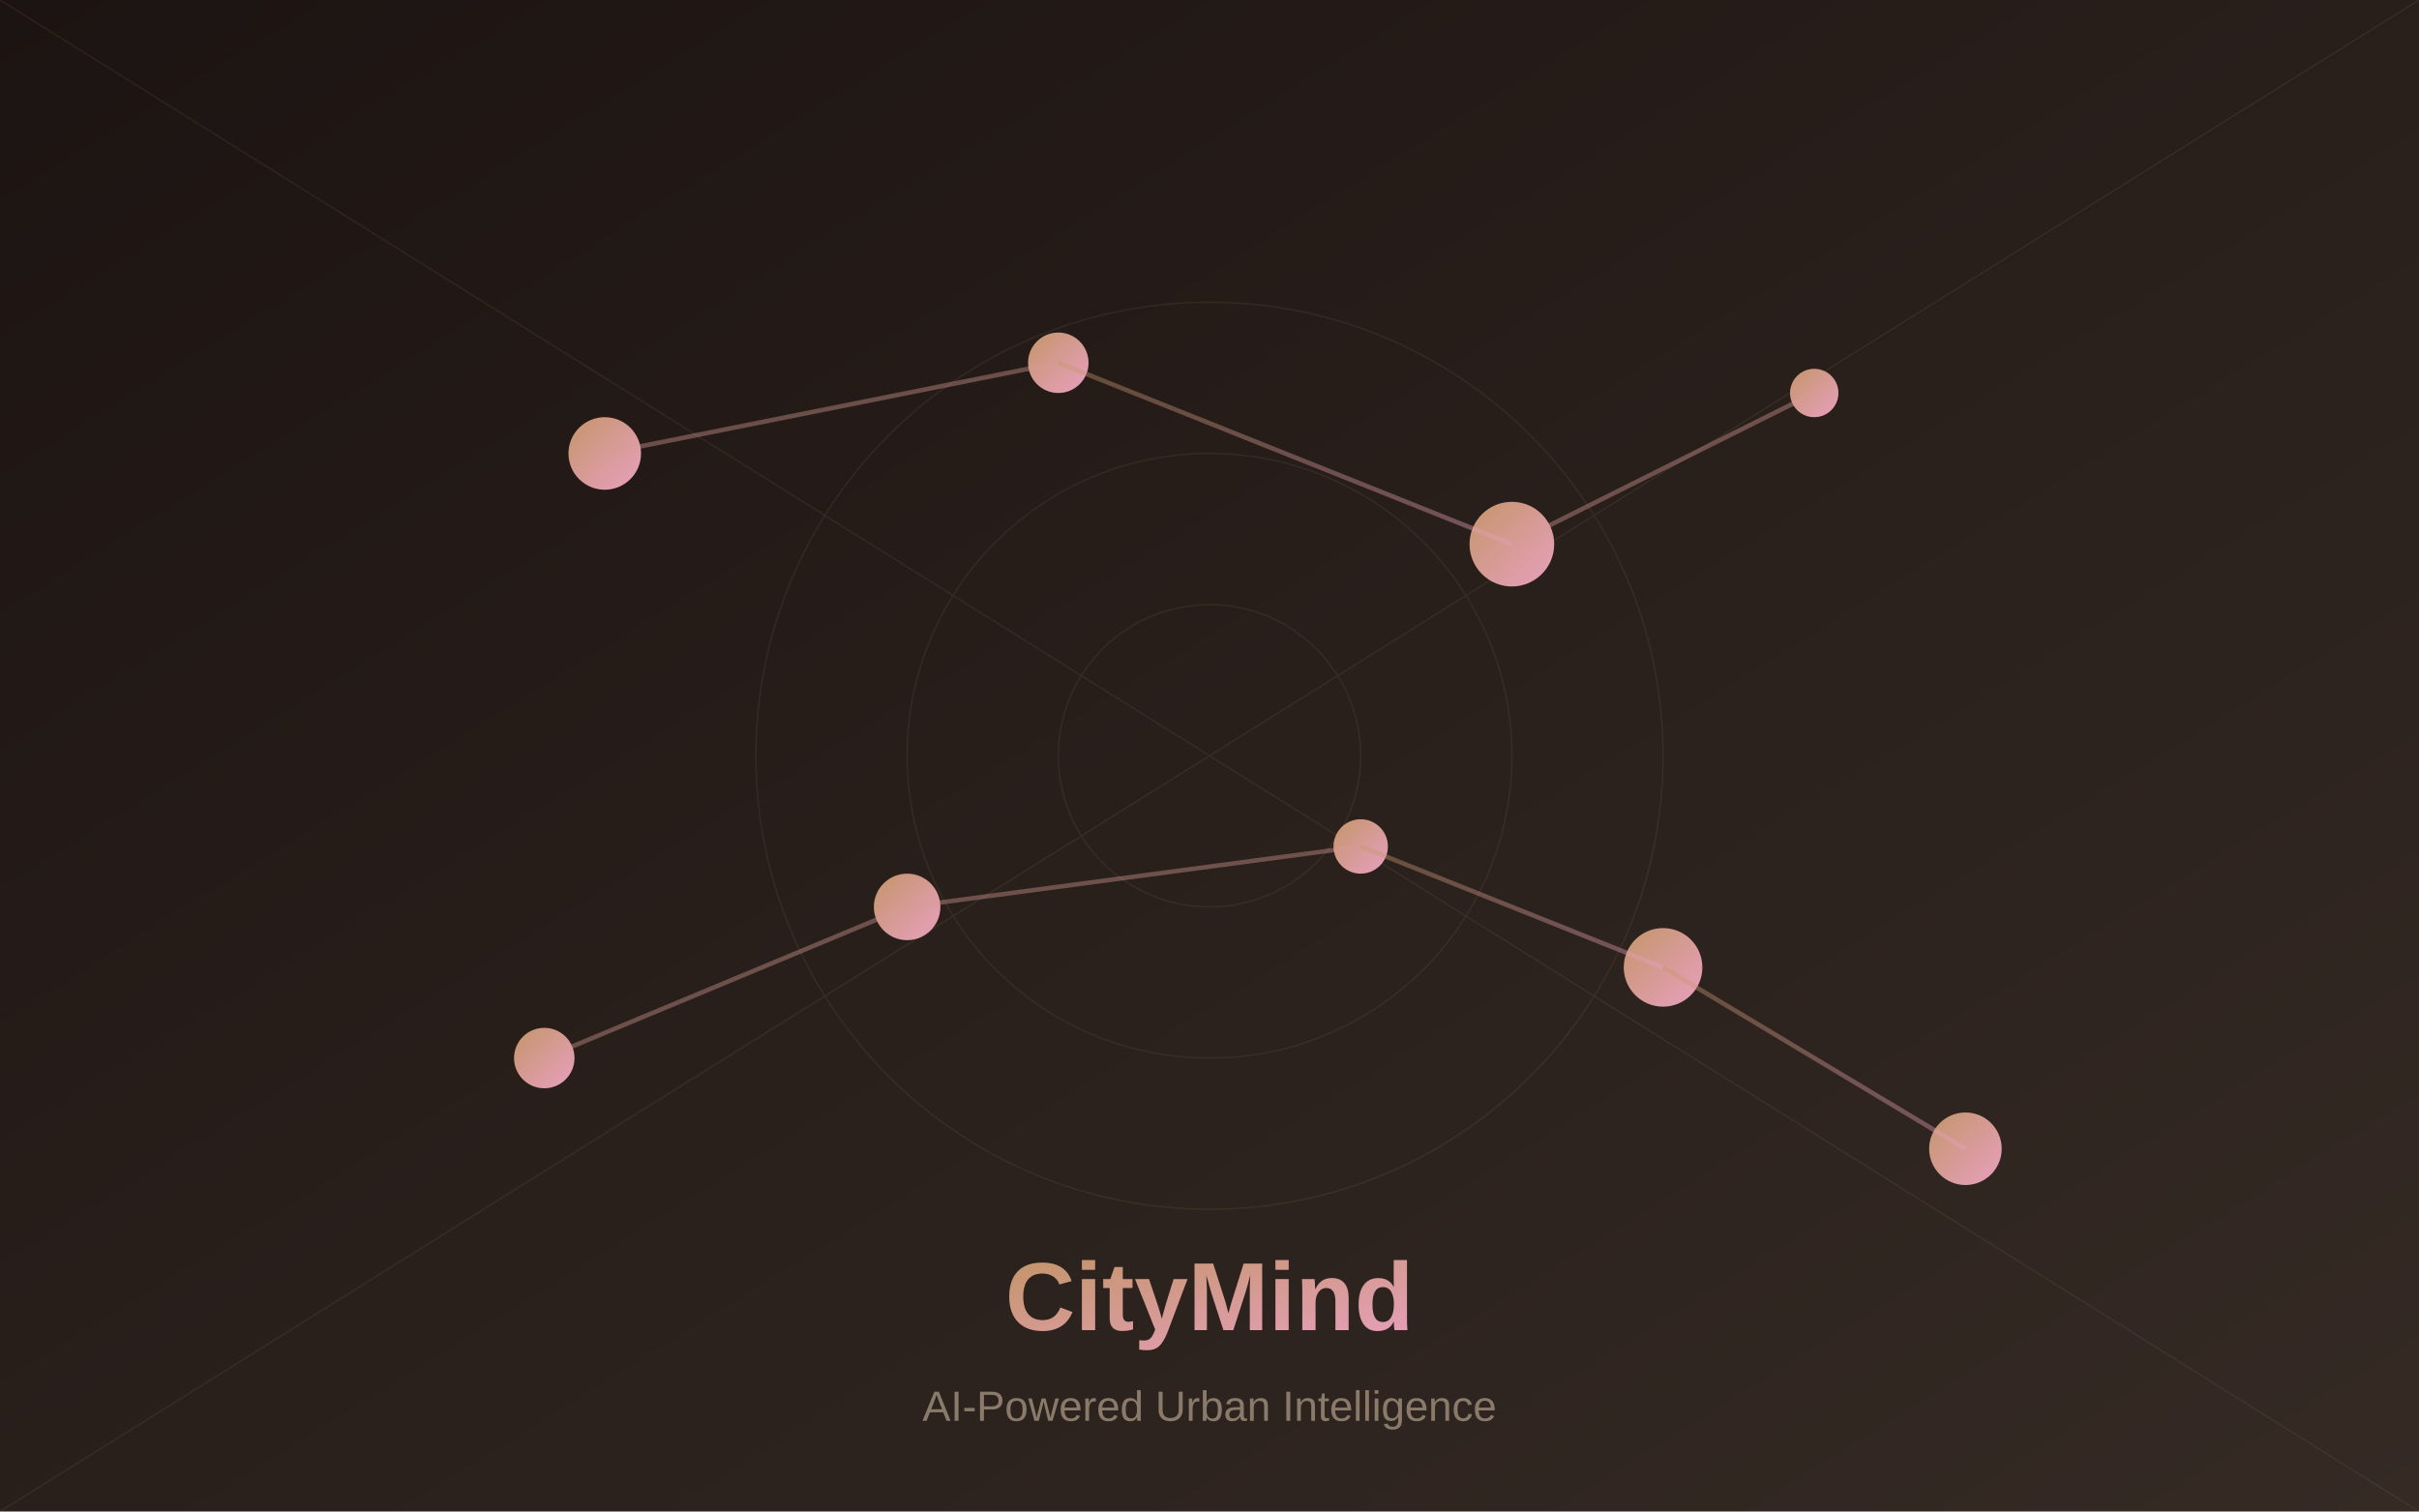
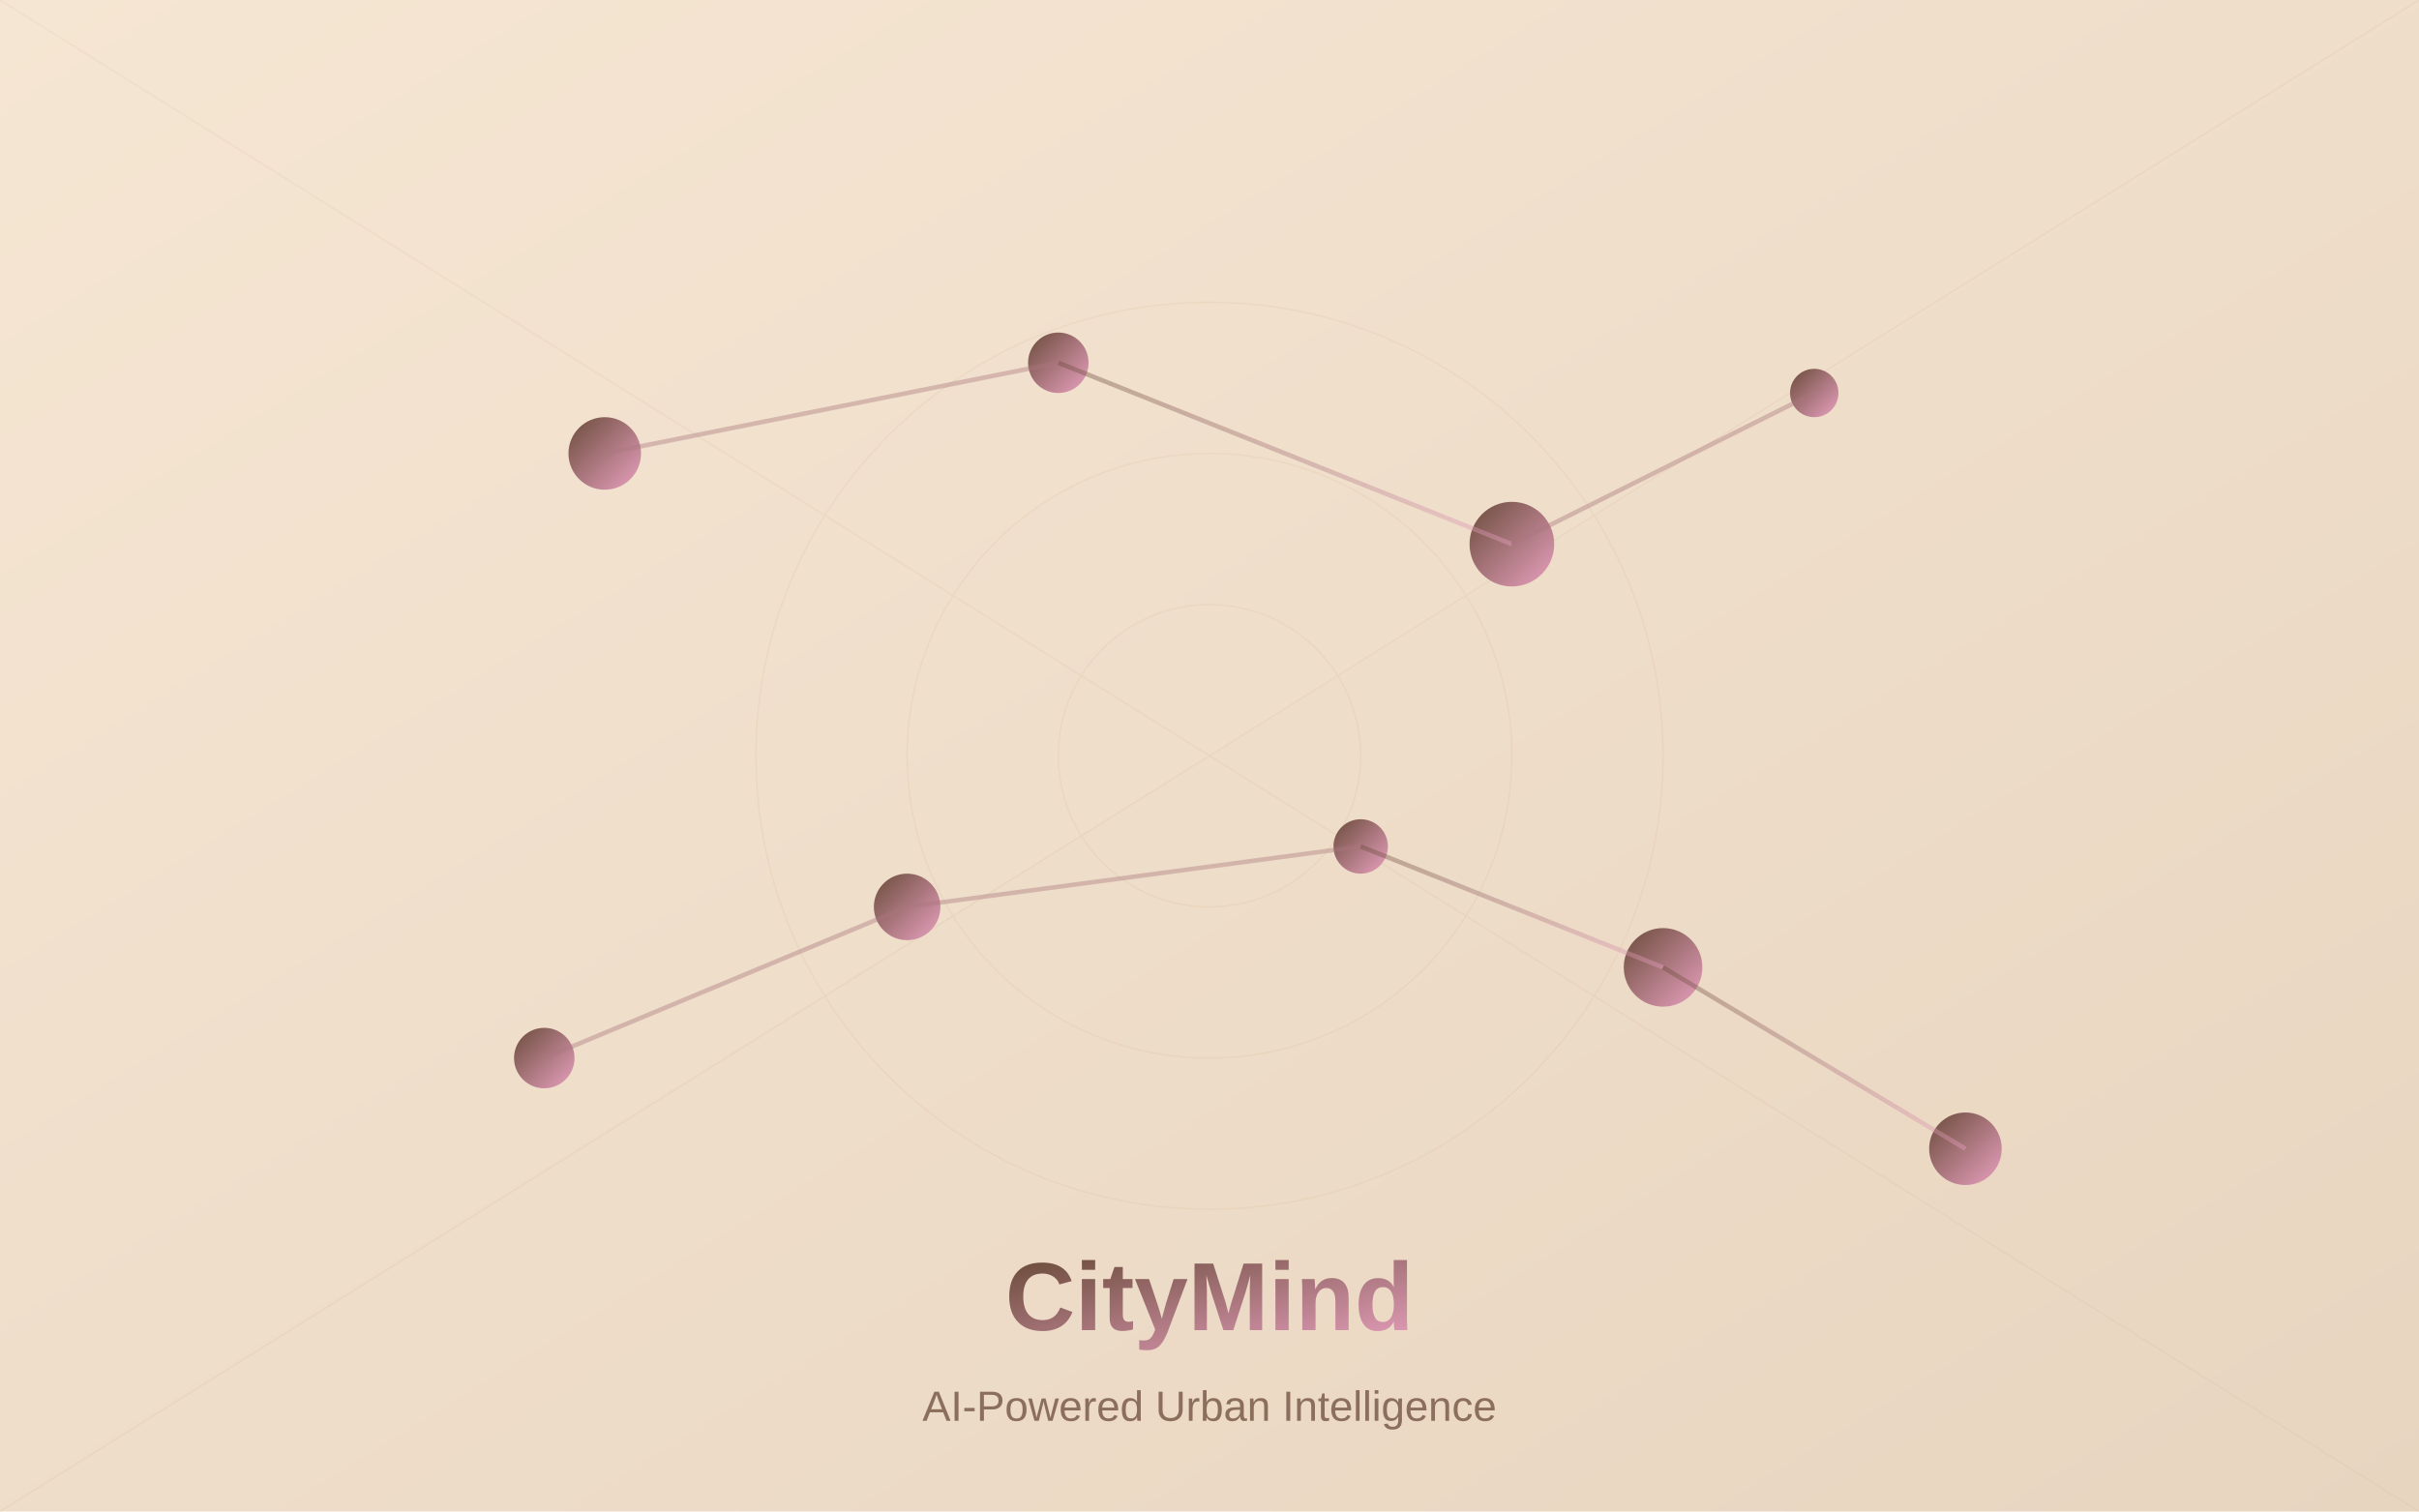
<svg xmlns="http://www.w3.org/2000/svg" viewBox="0 0 800 500">
  <defs>
    <linearGradient id="bg" x1="0%" y1="0%" x2="100%" y2="100%">
-       <stop offset="0%" style="stop-color:#1C1412" />
-       <stop offset="100%" style="stop-color:#352A24" />
+       <stop offset="0%" style="stop-color:#F5E6D3" />
+       <stop offset="100%" style="stop-color:#E8D5C0" />
    </linearGradient>
    <linearGradient id="accent" x1="0%" y1="0%" x2="100%" y2="100%">
-       <stop offset="0%" style="stop-color:#C4956A" />
+       <stop offset="0%" style="stop-color:#6B4C3B" />
      <stop offset="100%" style="stop-color:#E8A0BF" />
    </linearGradient>
  </defs>
  <rect width="800" height="500" fill="url(#bg)" />
  <g opacity="0.1" stroke="#C4956A" stroke-width="0.5">
    <line x1="0" y1="0" x2="800" y2="500" />
    <line x1="800" y1="0" x2="0" y2="500" />
    <circle cx="400" cy="250" r="150" fill="none" />
    <circle cx="400" cy="250" r="100" fill="none" />
    <circle cx="400" cy="250" r="50" fill="none" />
  </g>
  <g fill="url(#accent)">
    <circle cx="200" cy="150" r="12" />
    <circle cx="350" cy="120" r="10" />
    <circle cx="500" cy="180" r="14" />
    <circle cx="600" cy="130" r="8" />
    <circle cx="300" cy="300" r="11" />
    <circle cx="550" cy="320" r="13" />
    <circle cx="450" cy="280" r="9" />
    <circle cx="180" cy="350" r="10" />
    <circle cx="650" cy="380" r="12" />
  </g>
  <g stroke="url(#accent)" stroke-width="1.5" opacity="0.4">
    <line x1="200" y1="150" x2="350" y2="120" />
    <line x1="350" y1="120" x2="500" y2="180" />
    <line x1="500" y1="180" x2="600" y2="130" />
    <line x1="300" y1="300" x2="450" y2="280" />
    <line x1="450" y1="280" x2="550" y2="320" />
    <line x1="180" y1="350" x2="300" y2="300" />
    <line x1="550" y1="320" x2="650" y2="380" />
  </g>
  <text x="400" y="440" font-family="Arial, sans-serif" font-size="32" font-weight="bold" fill="url(#accent)" text-anchor="middle">CityMind</text>
-   <text x="400" y="470" font-family="Arial, sans-serif" font-size="14" fill="#8a7a6a" text-anchor="middle">AI-Powered Urban Intelligence</text>
+   <text x="400" y="470" font-family="Arial, sans-serif" font-size="14" fill="#8B6F5C" text-anchor="middle">AI-Powered Urban Intelligence</text>
</svg>
